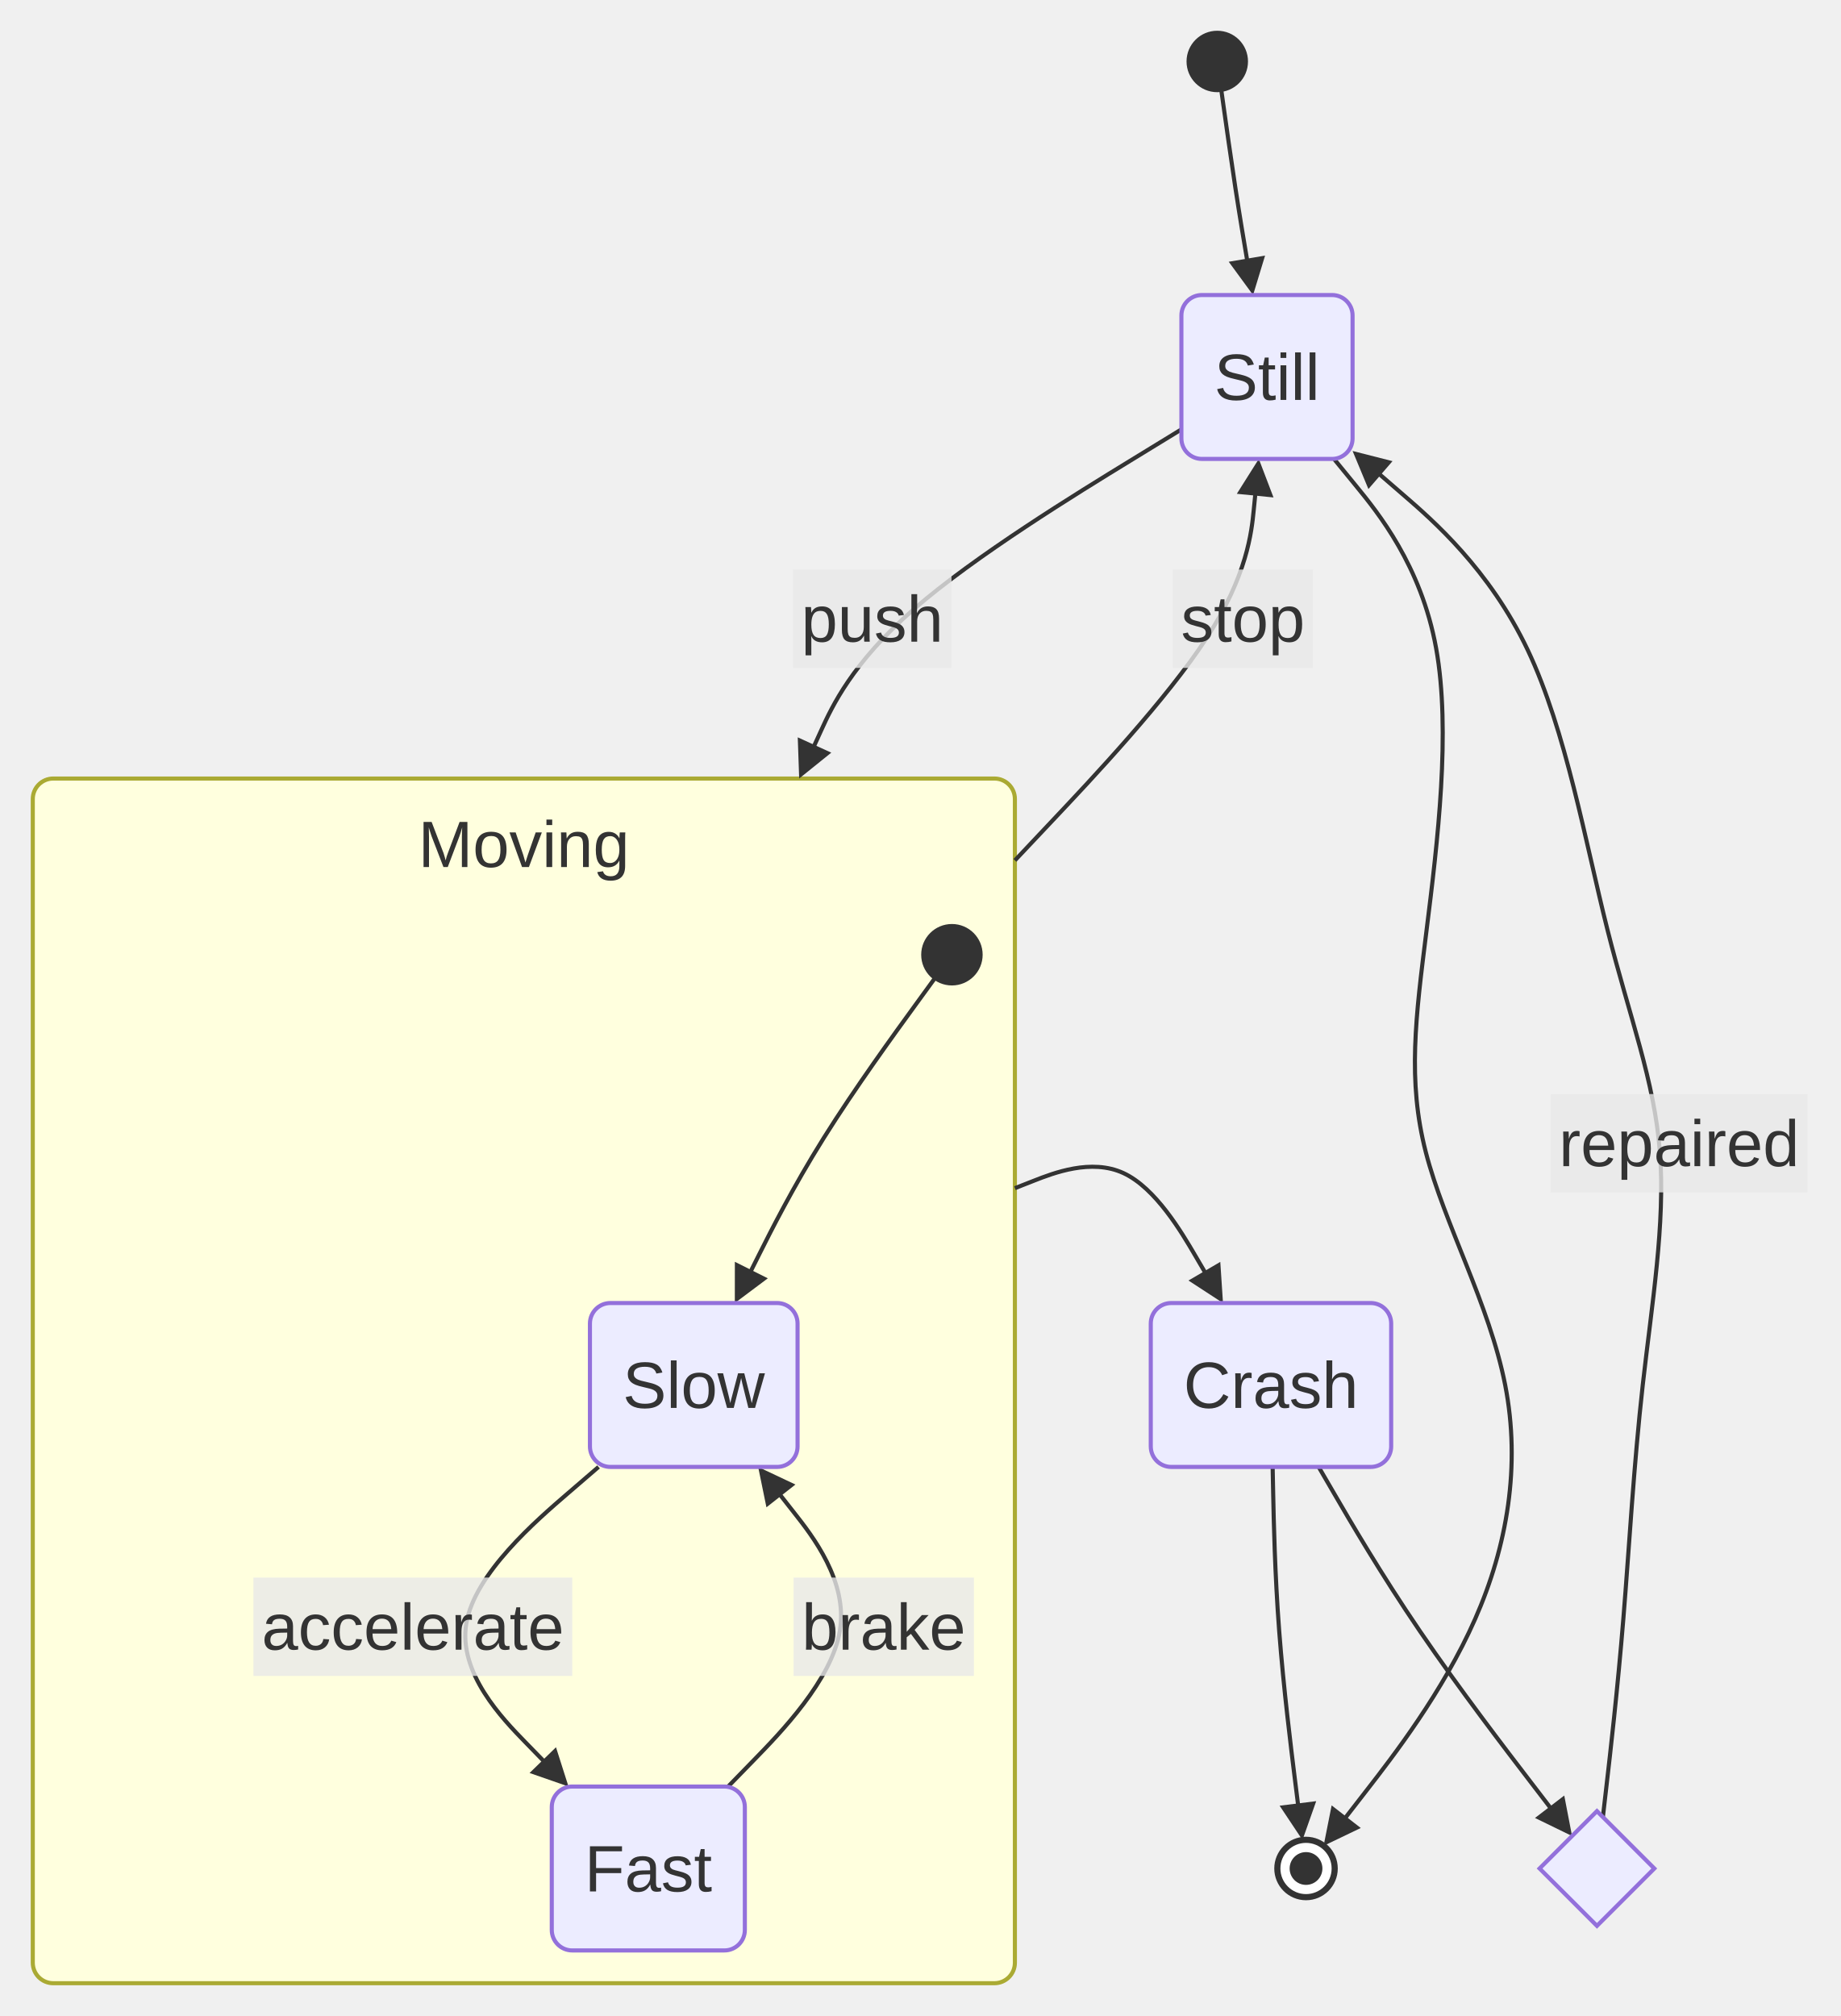
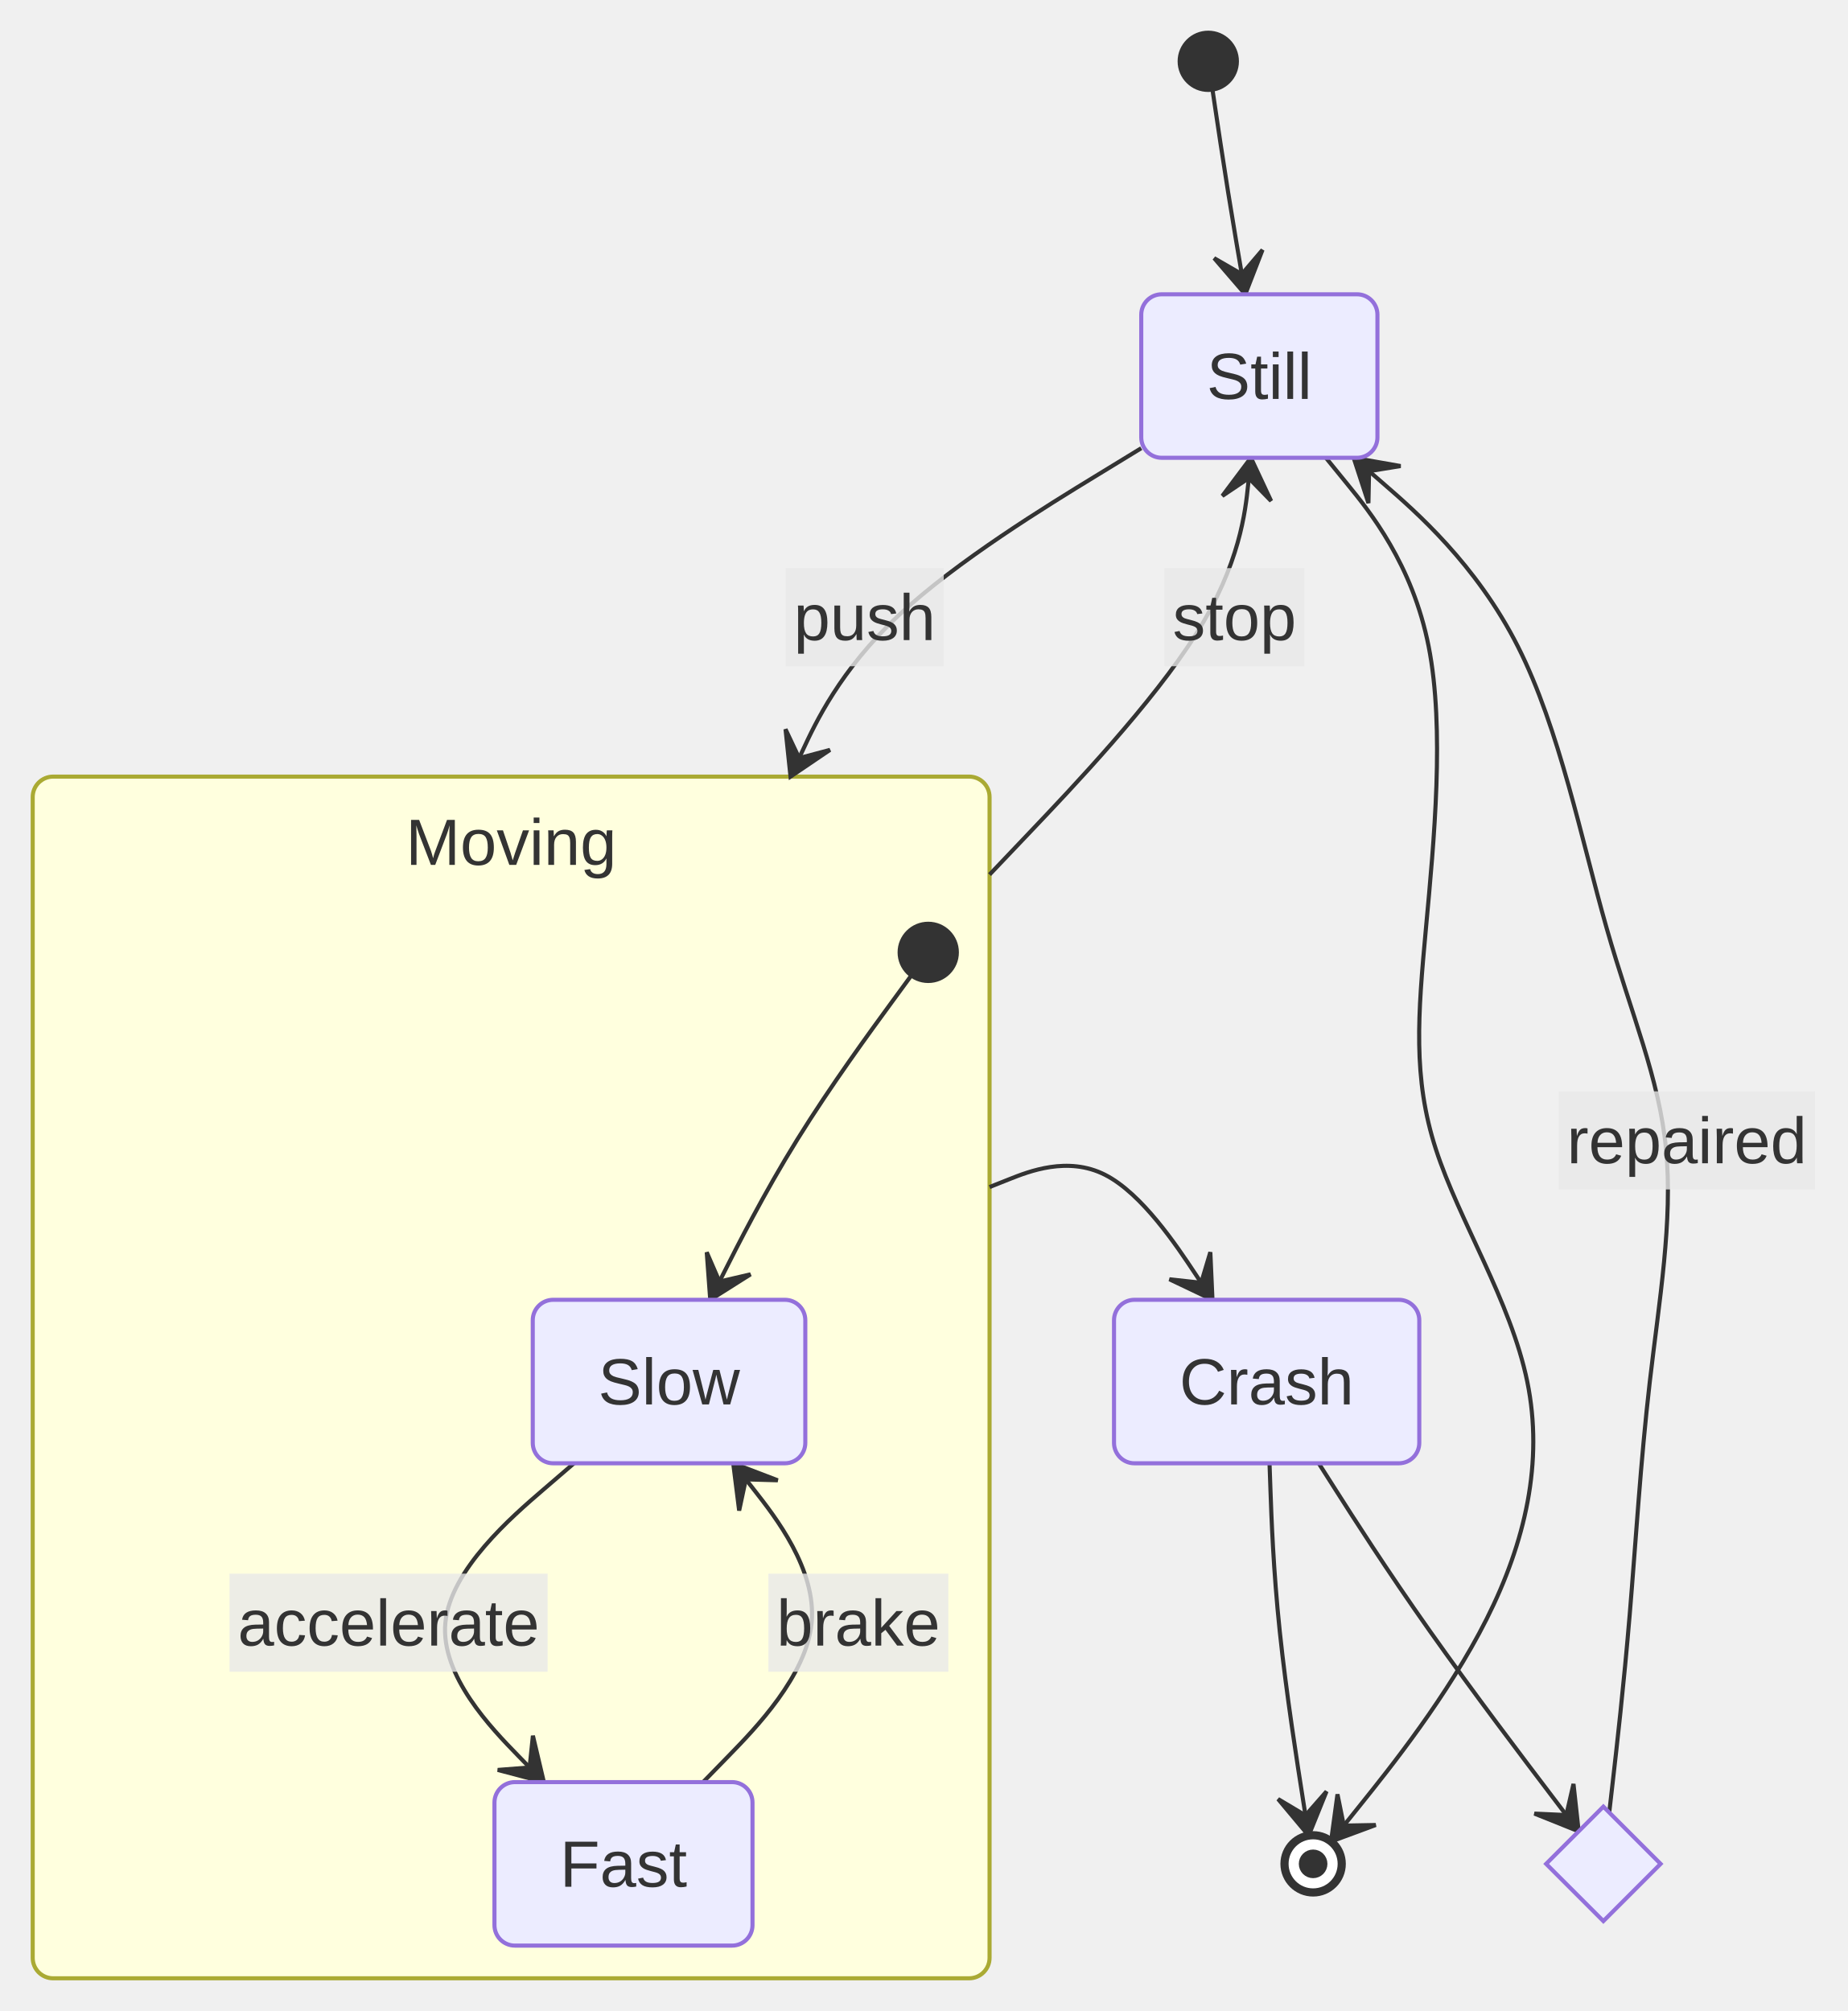
- <svg xmlns="http://www.w3.org/2000/svg" id="my-svg" width="100%" class="statediagram" style="max-width: 449.125px; background-color: white;" viewBox="-8 -8 449.125 492" role="graphics-document document" aria-roledescription="stateDiagram">
+ <svg xmlns="http://www.w3.org/2000/svg" id="my-svg" width="100%" class="statediagram" style="max-width: 451.969px; background-color: white;" viewBox="-8 -8 451.969 492" role="graphics-document document" aria-roledescription="stateDiagram">
  <style>#my-svg{font-family:"trebuchet ms", verdana, arial, sans-serif;font-size:16px;}#my-svg text{font-family:"trebuchet ms", verdana, arial, sans-serif;}</style>
  <g>
    <g class="clusters">
      <g id="cluster-Moving" class="cluster">
-         <rect x="0" y="182" width="239.684" height="294" rx="5" ry="5" fill="#ffffde" stroke="#aaaa33" stroke-width="1" />
-         <text class="cluster-label" x="119.842" y="203.6" text-anchor="middle" font-size="16" fill="#333">Moving</text>
+         <rect x="0" y="182" width="234.062" height="294" rx="5" ry="5" fill="#ffffde" stroke="#aaaa33" stroke-width="1" />
+         <text class="cluster-label" x="117.031" y="203.6" text-anchor="middle" font-size="16" fill="#333">Moving</text>
      </g>
    </g>
    <g class="edgePaths">
      <g id="L-root_start-Still-0" class="edgePath">
-         <path class="flowchart-link LS-root_start LE-Still" d="M290.047,13.932L290.634,18.11C291.221,22.288,292.394,30.644,293.487,37.806C294.581,44.967,295.594,50.934,296.1,53.918L296.606,56.902" fill="none" stroke="#333333" stroke-width="1" />
-         <path class="arrowheadPath" d="M297.811,64L291.869,55.88L300.742,54.374Z" fill="#333333" stroke="none" />
+         <path class="flowchart-link LS-root_start LE-Still" d="M288.591,13.924L289.211,18.103C289.832,22.283,291.073,30.641,292.41,38.987C293.747,47.333,295.18,55.667,295.897,59.833L296.614,64" fill="none" stroke="#333333" stroke-width="1" />
+         <path class="marker" d="M296.614,64L289.006,55.162L295.766,59.072L300.832,53.128Z" fill="#333333" stroke="#333333" stroke-width="1" />
      </g>
      <g id="L-Still-root_end-1" class="edgePath">
-         <path class="flowchart-link LS-Still LE-root_end" d="M317.56,104L322.875,110.5C328.19,117,338.82,130,342.478,150.167C346.136,170.333,342.821,197.667,340.153,219C337.484,240.333,335.46,255.667,339.962,273.167C344.464,290.667,355.49,310.333,359.335,330C363.179,349.667,359.842,369.333,351.995,387.13C344.149,404.927,331.793,420.854,325.615,428.817L319.437,436.78" fill="none" stroke="#333333" stroke-width="1" />
-         <path class="arrowheadPath" d="M315.024,442.469L316.985,432.6L324.096,438.116Z" fill="#333333" stroke="none" />
+         <path class="flowchart-link LS-Still LE-root_end" d="M316.338,104L321.63,110.5C326.922,117,337.506,130,341.472,150.167C345.437,170.333,342.785,197.667,340.817,219C338.849,240.333,337.565,255.667,343.239,273.167C348.913,290.667,361.546,310.333,365.589,330C369.632,349.667,365.086,369.333,355.655,388.09C346.223,406.847,331.906,424.693,324.748,433.617L317.589,442.54" fill="none" stroke="#333333" stroke-width="1" />
+         <path class="marker" d="M317.589,442.54L319.167,430.985L320.718,438.64L328.527,438.494Z" fill="#333333" stroke="#333333" stroke-width="1" />
      </g>
      <g id="L-Still-Moving-2" class="edgePath">
-         <path class="flowchart-link LS-Still LE-Moving" d="M280.318,96.792L267.743,104.493C255.168,112.195,230.017,127.597,214.969,140.707C199.922,153.817,194.977,164.634,192.504,170.043L190.032,175.452" fill="none" stroke="#333333" stroke-width="1" />
-         <path class="arrowheadPath" d="M187.039,182L186.688,171.944L194.873,175.686Z" fill="#333333" stroke="none" />
+         <path class="flowchart-link LS-Still LE-Moving" d="M271.167,101.653L259.89,108.544C248.613,115.435,226.06,129.218,211.761,142.609C197.462,156,191.418,169,188.396,175.5L185.374,182" fill="none" stroke="#333333" stroke-width="1" />
+         <path class="marker" d="M185.374,182L184.149,170.403L187.482,177.466L195.031,175.462Z" fill="#333333" stroke="#333333" stroke-width="1" />
      </g>
      <g id="L-Moving-Still-3" class="edgePath">
-         <path class="flowchart-link LS-Moving LE-Still" d="M239.684,201.98L248.958,192.15C258.233,182.32,276.781,162.66,286.584,147.524C296.387,132.388,297.444,121.776,297.973,116.47L298.501,111.165" fill="none" stroke="#333333" stroke-width="1" />
-         <path class="arrowheadPath" d="M299.214,104L302.8,113.402L293.845,112.51Z" fill="#333333" stroke="none" />
+         <path class="flowchart-link LS-Moving LE-Still" d="M234.062,205.976L244.046,195.48C254.031,184.984,274.001,163.992,284.656,146.996C295.311,130,296.651,117,297.322,110.5L297.992,104" fill="none" stroke="#333333" stroke-width="1" />
+         <path class="marker" d="M297.992,104L302.935,114.563L297.479,108.974L290.998,113.332Z" fill="#333333" stroke="#333333" stroke-width="1" />
      </g>
      <g id="L-Moving-Crash-4" class="edgePath">
-         <path class="flowchart-link LS-Moving LE-Crash" d="M239.684,281.971L244.343,280.143C249.003,278.314,258.322,274.657,266.18,278.293C274.039,281.929,280.437,292.858,283.636,298.322L286.835,303.786" fill="none" stroke="#333333" stroke-width="1" />
-         <path class="arrowheadPath" d="M290.472,310L282.042,304.507L289.809,299.96Z" fill="#333333" stroke="none" />
+         <path class="flowchart-link LS-Moving LE-Crash" d="M234.062,282.418L238.843,280.515C243.624,278.612,253.186,274.806,262.274,279.403C271.362,284,279.976,297,284.283,303.5L288.59,310" fill="none" stroke="#333333" stroke-width="1" />
+         <path class="marker" d="M288.59,310L278.065,304.978L285.828,305.832L288.068,298.35Z" fill="#333333" stroke="#333333" stroke-width="1" />
      </g>
      <g id="L-Crash-root_end-5" class="edgePath">
-         <path class="flowchart-link LS-Crash LE-root_end" d="M302.587,350L302.719,356.5C302.851,363,303.116,376,304.181,389.985C305.246,403.97,307.112,418.939,308.044,426.424L308.977,433.909" fill="none" stroke="#333333" stroke-width="1" />
-         <path class="arrowheadPath" d="M309.868,441.054L304.289,432.679L313.22,431.566Z" fill="#333333" stroke="none" />
+         <path class="flowchart-link LS-Crash LE-root_end" d="M302.545,350L302.773,356.5C303.002,363,303.459,376,305.055,391.181C306.65,406.362,309.385,423.724,310.753,432.404L312.12,441.085" fill="none" stroke="#333333" stroke-width="1" />
+         <path class="marker" d="M312.12,441.085L304.637,432.141L311.342,436.146L316.491,430.273Z" fill="#333333" stroke="#333333" stroke-width="1" />
      </g>
      <g id="L-Moving_start-Slow-6" class="edgePath">
-         <path class="flowchart-link LS-Moving_start LE-Slow" d="M220.201,230.662L215.314,237.385C210.427,244.108,200.653,257.554,193.046,269.704C185.439,281.854,179.999,292.709,177.279,298.136L174.559,303.563" fill="none" stroke="#333333" stroke-width="1" />
-         <path class="arrowheadPath" d="M171.332,310L171.342,299.938L179.388,303.97Z" fill="#333333" stroke="none" />
+         <path class="flowchart-link LS-Moving_start LE-Slow" d="M214.927,230.649L210.005,237.374C205.083,244.099,195.239,257.55,187.04,270.775C178.842,284,172.289,297,169.013,303.5L165.737,310" fill="none" stroke="#333333" stroke-width="1" />
+         <path class="marker" d="M165.737,310L164.88,298.37L167.987,305.535L175.596,303.771Z" fill="#333333" stroke="#333333" stroke-width="1" />
      </g>
      <g id="L-Slow-Fast-7" class="edgePath">
-         <path class="flowchart-link LS-Slow LE-Fast" d="M138.073,350L130.522,356.5C122.97,363,107.867,376,105.808,388.14C103.749,400.281,114.735,411.561,120.227,417.201L125.72,422.842" fill="none" stroke="#333333" stroke-width="1" />
-         <path class="arrowheadPath" d="M130.743,428L121.24,424.692L127.688,418.413Z" fill="#333333" stroke="none" />
+         <path class="flowchart-link LS-Slow LE-Fast" d="M132.402,350L124.845,356.5C117.287,363,102.172,376,100.945,389C99.717,402,112.377,415,118.707,421.5L125.037,428" fill="none" stroke="#333333" stroke-width="1" />
+         <path class="marker" d="M125.037,428L113.761,425.022L121.548,424.418L122.358,416.65Z" fill="#333333" stroke="#333333" stroke-width="1" />
      </g>
      <g id="L-Fast-Slow-8" class="edgePath">
-         <path class="flowchart-link LS-Fast LE-Slow" d="M169.696,428L176.026,421.5C182.356,415,195.016,402,196.979,389.944C198.942,377.887,190.209,366.774,185.842,361.218L181.475,355.661" fill="none" stroke="#333333" stroke-width="1" />
-         <path class="arrowheadPath" d="M177.026,350L186.126,354.296L179.049,359.857Z" fill="#333333" stroke="none" />
+         <path class="flowchart-link LS-Fast LE-Slow" d="M163.99,428L170.32,421.5C176.65,415,189.309,402,190.537,389C191.765,376,181.56,363,176.458,356.5L171.355,350" fill="none" stroke="#333333" stroke-width="1" />
+         <path class="marker" d="M171.355,350L182.25,354.161L174.443,353.933L172.81,361.571Z" fill="#333333" stroke="#333333" stroke-width="1" />
      </g>
      <g id="L-Crash-check-9" class="edgePath">
-         <path class="flowchart-link LS-Crash LE-check" d="M313.816,350L317.597,356.5C321.379,363,328.942,376,338.519,390.06C348.096,404.12,359.687,419.241,365.482,426.801L371.278,434.361" fill="none" stroke="#333333" stroke-width="1" />
-         <path class="arrowheadPath" d="M375.658,440.075L366.611,435.67L373.754,430.195Z" fill="#333333" stroke="none" />
+         <path class="flowchart-link LS-Crash LE-check" d="M314.579,350L318.718,356.5C322.858,363,331.137,376,341.735,391.007C352.333,406.014,365.25,423.028,371.709,431.535L378.167,440.042" fill="none" stroke="#333333" stroke-width="1" />
+         <path class="marker" d="M378.167,440.042L367.342,435.705L375.144,436.06L376.899,428.449Z" fill="#333333" stroke="#333333" stroke-width="1" />
      </g>
      <g id="L-check-Still-10" class="edgePath">
-         <path class="flowchart-link LS-check LE-Still" d="M383.182,435.449L384.076,427.707C384.97,419.966,386.757,404.483,388.191,386.908C389.624,369.333,390.705,349.667,392.911,330C395.117,310.333,398.449,290.667,397.098,273.167C395.747,255.667,389.713,240.333,384.325,219C378.936,197.667,374.193,170.333,364.837,150.628C355.481,130.922,341.511,118.845,334.526,112.806L327.541,106.767" fill="none" stroke="#333333" stroke-width="1" />
-         <path class="arrowheadPath" d="M322.094,102.059L331.846,104.541L325.96,111.349Z" fill="#333333" stroke="none" />
+         <path class="flowchart-link LS-check LE-Still" d="M385.648,435.438L386.534,427.699C387.42,419.959,389.193,404.479,390.661,386.906C392.13,369.333,393.295,349.667,395.571,330C397.848,310.333,401.236,290.667,399.544,273.167C397.851,255.667,391.078,240.333,384.989,219C378.9,197.667,373.495,170.333,363.297,150.167C353.099,130,338.108,117,330.613,110.5L323.118,104" fill="none" stroke="#333333" stroke-width="1" />
+         <path class="marker" d="M323.118,104L334.603,106.019L326.895,107.276L326.741,115.085Z" fill="#333333" stroke="#333333" stroke-width="1" />
      </g>
    </g>
    <g class="edgeLabels">
      <g class="edgeLabel">
-         <rect x="185.522" y="131" width="38.688" height="24" fill="rgba(232,232,232, 0.8)" stroke="none" />
-         <text x="204.866" y="148.6" text-anchor="middle" font-size="16" fill="#333">push</text>
+         <rect x="184.162" y="131" width="38.688" height="24" fill="rgba(232,232,232, 0.8)" stroke="none" />
+         <text x="203.506" y="148.6" text-anchor="middle" font-size="16" fill="#333">push</text>
      </g>
      <g class="edgeLabel">
-         <rect x="278.21" y="131" width="34.24" height="24" fill="rgba(232,232,232, 0.8)" stroke="none" />
-         <text x="295.33" y="148.6" text-anchor="middle" font-size="16" fill="#333">stop</text>
+         <rect x="276.85" y="131" width="34.24" height="24" fill="rgba(232,232,232, 0.8)" stroke="none" />
+         <text x="293.97" y="148.6" text-anchor="middle" font-size="16" fill="#333">stop</text>
      </g>
      <g class="edgeLabel">
-         <rect x="53.86" y="377" width="77.808" height="24" fill="rgba(232,232,232, 0.8)" stroke="none" />
-         <text x="92.764" y="394.6" text-anchor="middle" font-size="16" fill="#333">accelerate</text>
+         <rect x="48.153" y="377" width="77.808" height="24" fill="rgba(232,232,232, 0.8)" stroke="none" />
+         <text x="87.057" y="394.6" text-anchor="middle" font-size="16" fill="#333">accelerate</text>
      </g>
      <g class="edgeLabel">
-         <rect x="185.668" y="377" width="44.016" height="24" fill="rgba(232,232,232, 0.8)" stroke="none" />
-         <text x="207.676" y="394.6" text-anchor="middle" font-size="16" fill="#333">brake</text>
+         <rect x="179.961" y="377" width="44.016" height="24" fill="rgba(232,232,232, 0.8)" stroke="none" />
+         <text x="201.969" y="394.6" text-anchor="middle" font-size="16" fill="#333">brake</text>
      </g>
      <g class="edgeLabel">
-         <rect x="370.437" y="259" width="62.688" height="24" fill="rgba(232,232,232, 0.8)" stroke="none" />
-         <text x="401.781" y="276.6" text-anchor="middle" font-size="16" fill="#333">repaired</text>
+         <rect x="373.281" y="259" width="62.688" height="24" fill="rgba(232,232,232, 0.8)" stroke="none" />
+         <text x="404.625" y="276.6" text-anchor="middle" font-size="16" fill="#333">repaired</text>
      </g>
    </g>
    <g class="nodes">
      <g id="state-root_start-0" class="node default">
-         <circle cx="289.074" cy="7" r="7" fill="#333333" stroke="#333333" stroke-width="1" />
+         <circle cx="287.563" cy="7" r="7" fill="#333333" stroke="#333333" stroke-width="1" />
      </g>
      <g id="state-Still-1" class="node default">
-         <rect class="basic label-container" x="280.318" y="64" width="41.776" height="40" rx="5" ry="5" fill="#ECECFF" stroke="#9370DB" stroke-width="1" />
-         <text class="nodeLabel" x="301.206" y="89.6" text-anchor="middle" font-size="16" fill="#333">Still</text>
+         <rect class="basic label-container" x="271.167" y="64" width="57.776" height="40" rx="5" ry="5" fill="#ECECFF" stroke="#9370DB" stroke-width="1" />
+         <text class="nodeLabel" x="300.055" y="89.6" text-anchor="middle" font-size="16" fill="#333">Still</text>
      </g>
      <g id="state-root_end-2" class="node default">
-         <circle cx="310.733" cy="448" r="7" fill="white" stroke="#333333" stroke-width="1.5" />
-         <circle cx="310.733" cy="448" r="4" fill="#333333" stroke="none" />
+         <circle cx="313.209" cy="448" r="7" fill="white" stroke="#333333" stroke-width="2" />
+         <circle cx="313.209" cy="448" r="2.5" fill="#333333" stroke="#333333" stroke-width="2" />
      </g>
      <g id="state-Crash-3" class="node default">
-         <rect class="basic label-container" x="272.844" y="310" width="58.672" height="40" rx="5" ry="5" fill="#ECECFF" stroke="#9370DB" stroke-width="1" />
-         <text class="nodeLabel" x="302.18" y="335.6" text-anchor="middle" font-size="16" fill="#333">Crash</text>
+         <rect class="basic label-container" x="264.506" y="310" width="74.672" height="40" rx="5" ry="5" fill="#ECECFF" stroke="#9370DB" stroke-width="1" />
+         <text class="nodeLabel" x="301.842" y="335.6" text-anchor="middle" font-size="16" fill="#333">Crash</text>
      </g>
      <g id="state-Moving_start-4" class="node default">
-         <circle cx="224.316" cy="225" r="7" fill="#333333" stroke="#333333" stroke-width="1" />
+         <circle cx="219.062" cy="225" r="7" fill="#333333" stroke="#333333" stroke-width="1" />
      </g>
      <g id="state-Slow-5" class="node default">
-         <rect class="basic label-container" x="135.973" y="310" width="50.672" height="40" rx="5" ry="5" fill="#ECECFF" stroke="#9370DB" stroke-width="1" />
-         <text class="nodeLabel" x="161.309" y="335.6" text-anchor="middle" font-size="16" fill="#333">Slow</text>
+         <rect class="basic label-container" x="122.32" y="310" width="66.672" height="40" rx="5" ry="5" fill="#ECECFF" stroke="#9370DB" stroke-width="1" />
+         <text class="nodeLabel" x="155.656" y="335.6" text-anchor="middle" font-size="16" fill="#333">Slow</text>
      </g>
      <g id="state-Fast-6" class="node default">
-         <rect class="basic label-container" x="126.66" y="428" width="47.12" height="40" rx="5" ry="5" fill="#ECECFF" stroke="#9370DB" stroke-width="1" />
-         <text class="nodeLabel" x="150.22" y="453.6" text-anchor="middle" font-size="16" fill="#333">Fast</text>
+         <rect class="basic label-container" x="112.953" y="428" width="63.12" height="40" rx="5" ry="5" fill="#ECECFF" stroke="#9370DB" stroke-width="1" />
+         <text class="nodeLabel" x="144.513" y="453.6" text-anchor="middle" font-size="16" fill="#333">Fast</text>
      </g>
      <g id="state-check-7" class="node default">
-         <path class="label-container" d="M381.733,434L395.733,448L381.733,462L367.733,448Z" fill="#ECECFF" stroke="#9370DB" stroke-width="1" />
+         <path class="label-container" d="M384.209,434L398.209,448L384.209,462L370.209,448Z" fill="#ECECFF" stroke="#9370DB" stroke-width="1" />
      </g>
    </g>
  </g>
</svg>
